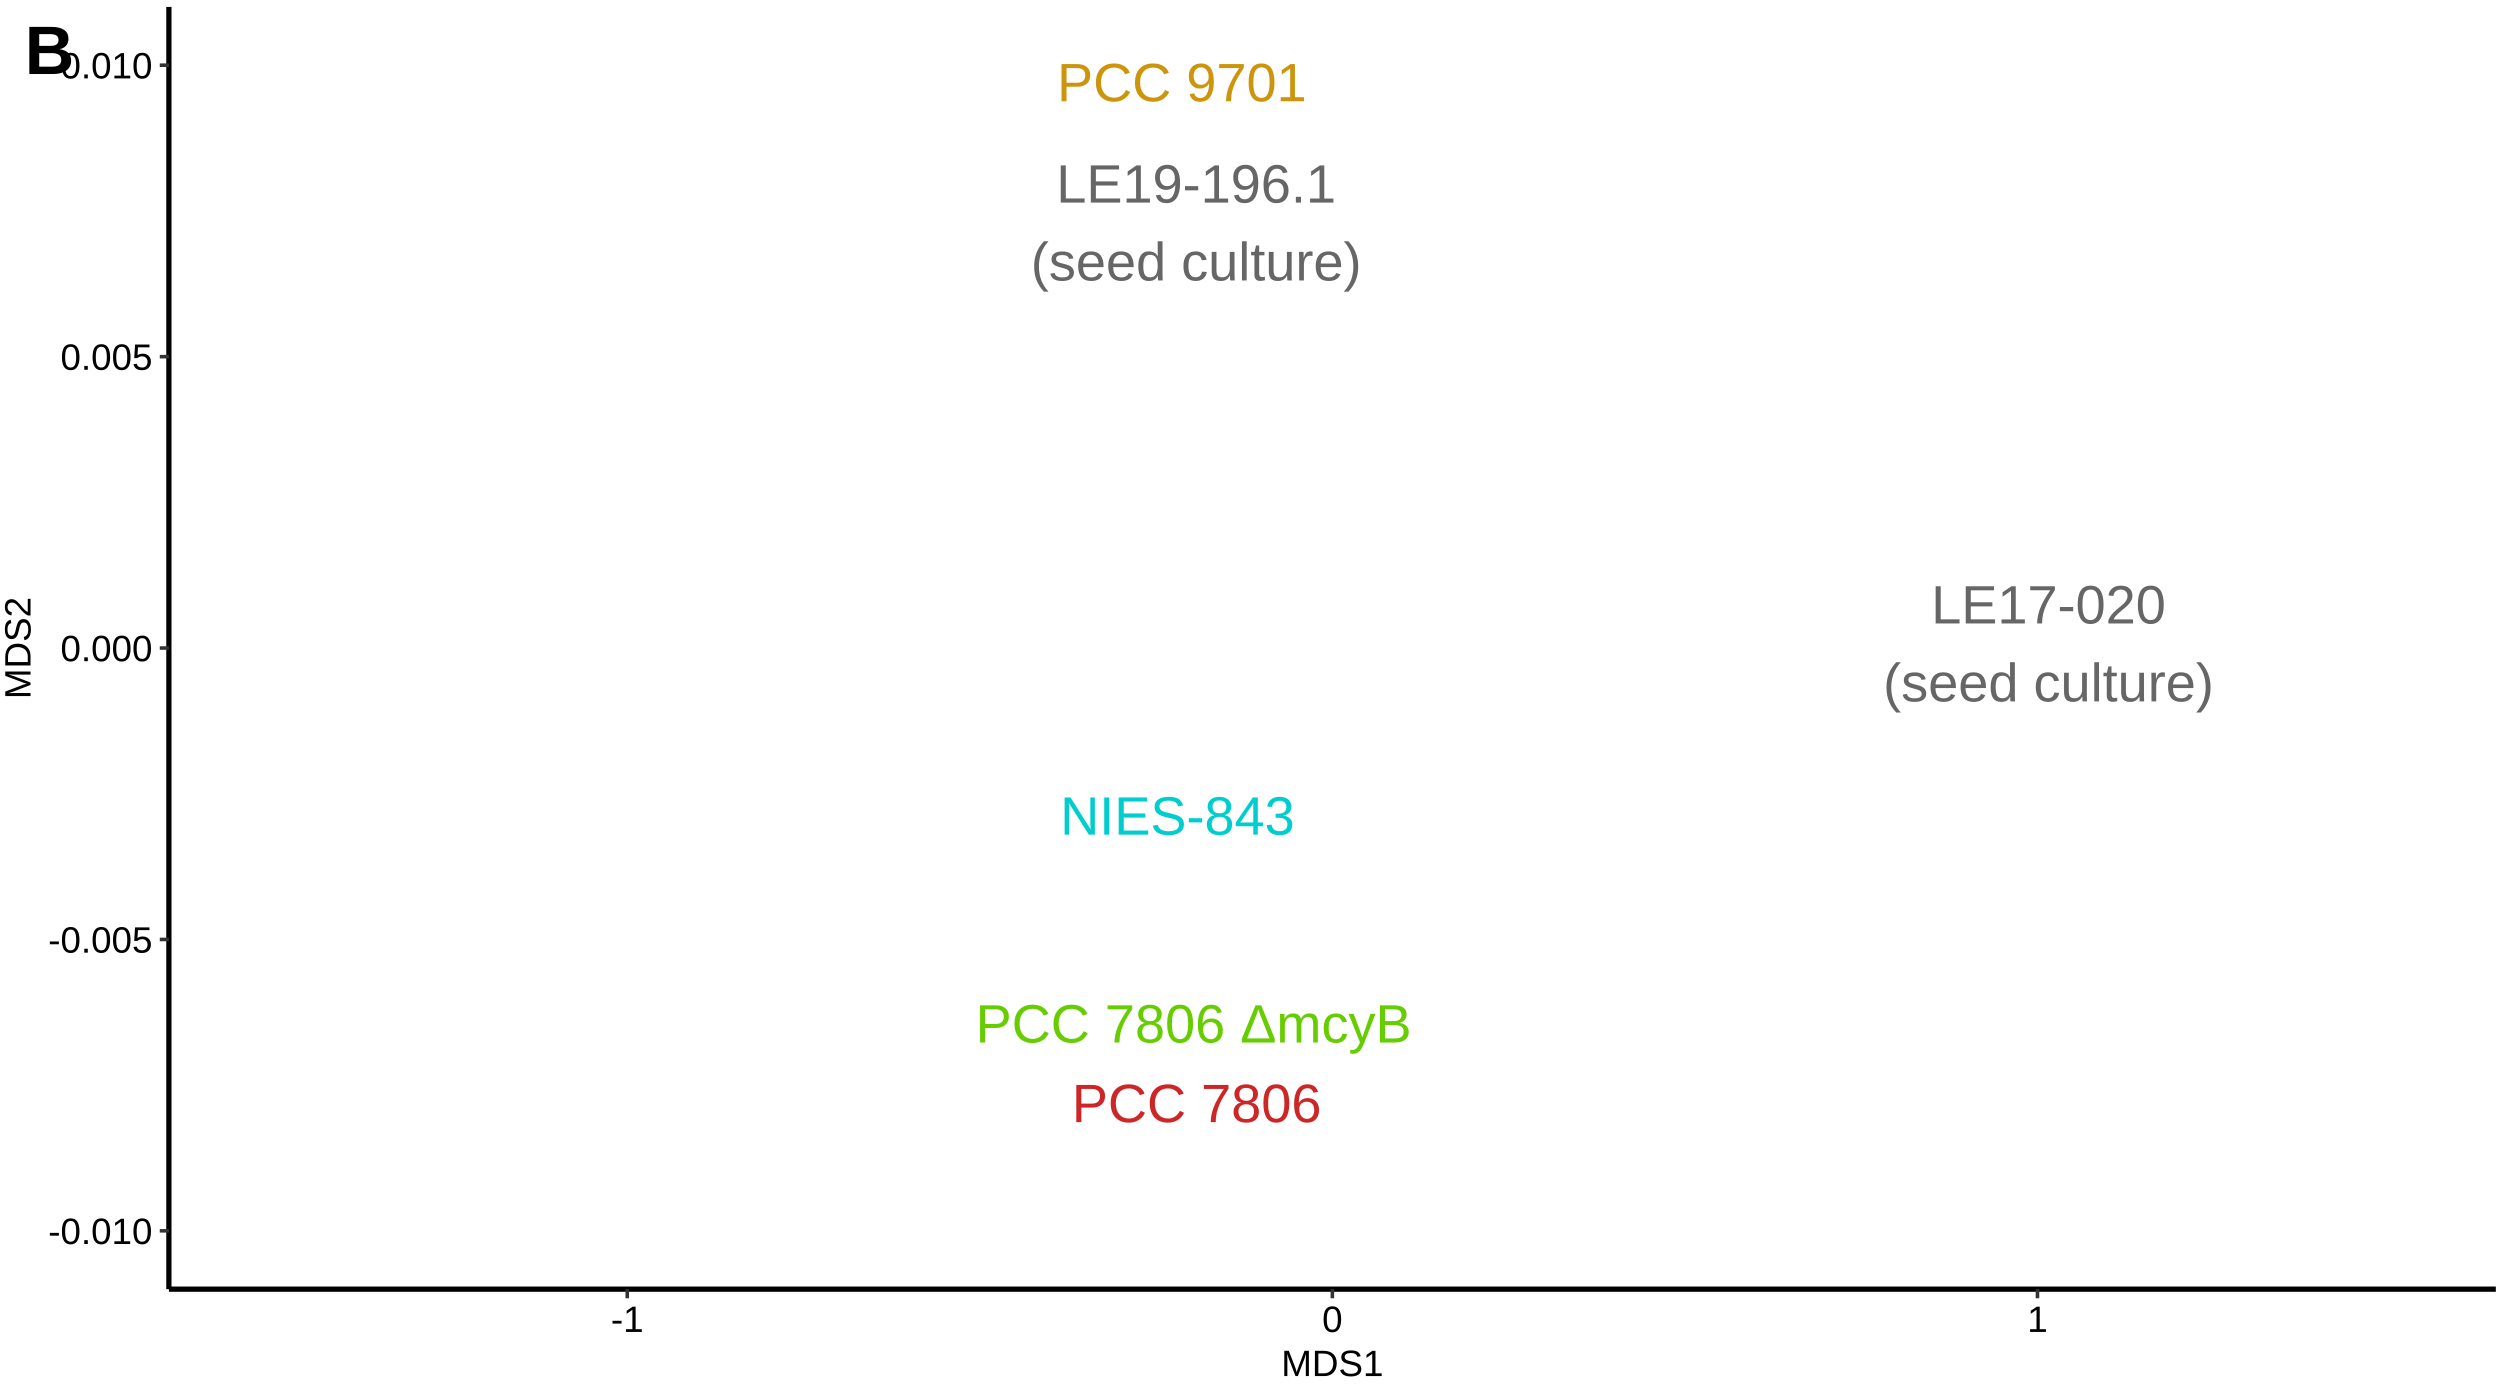
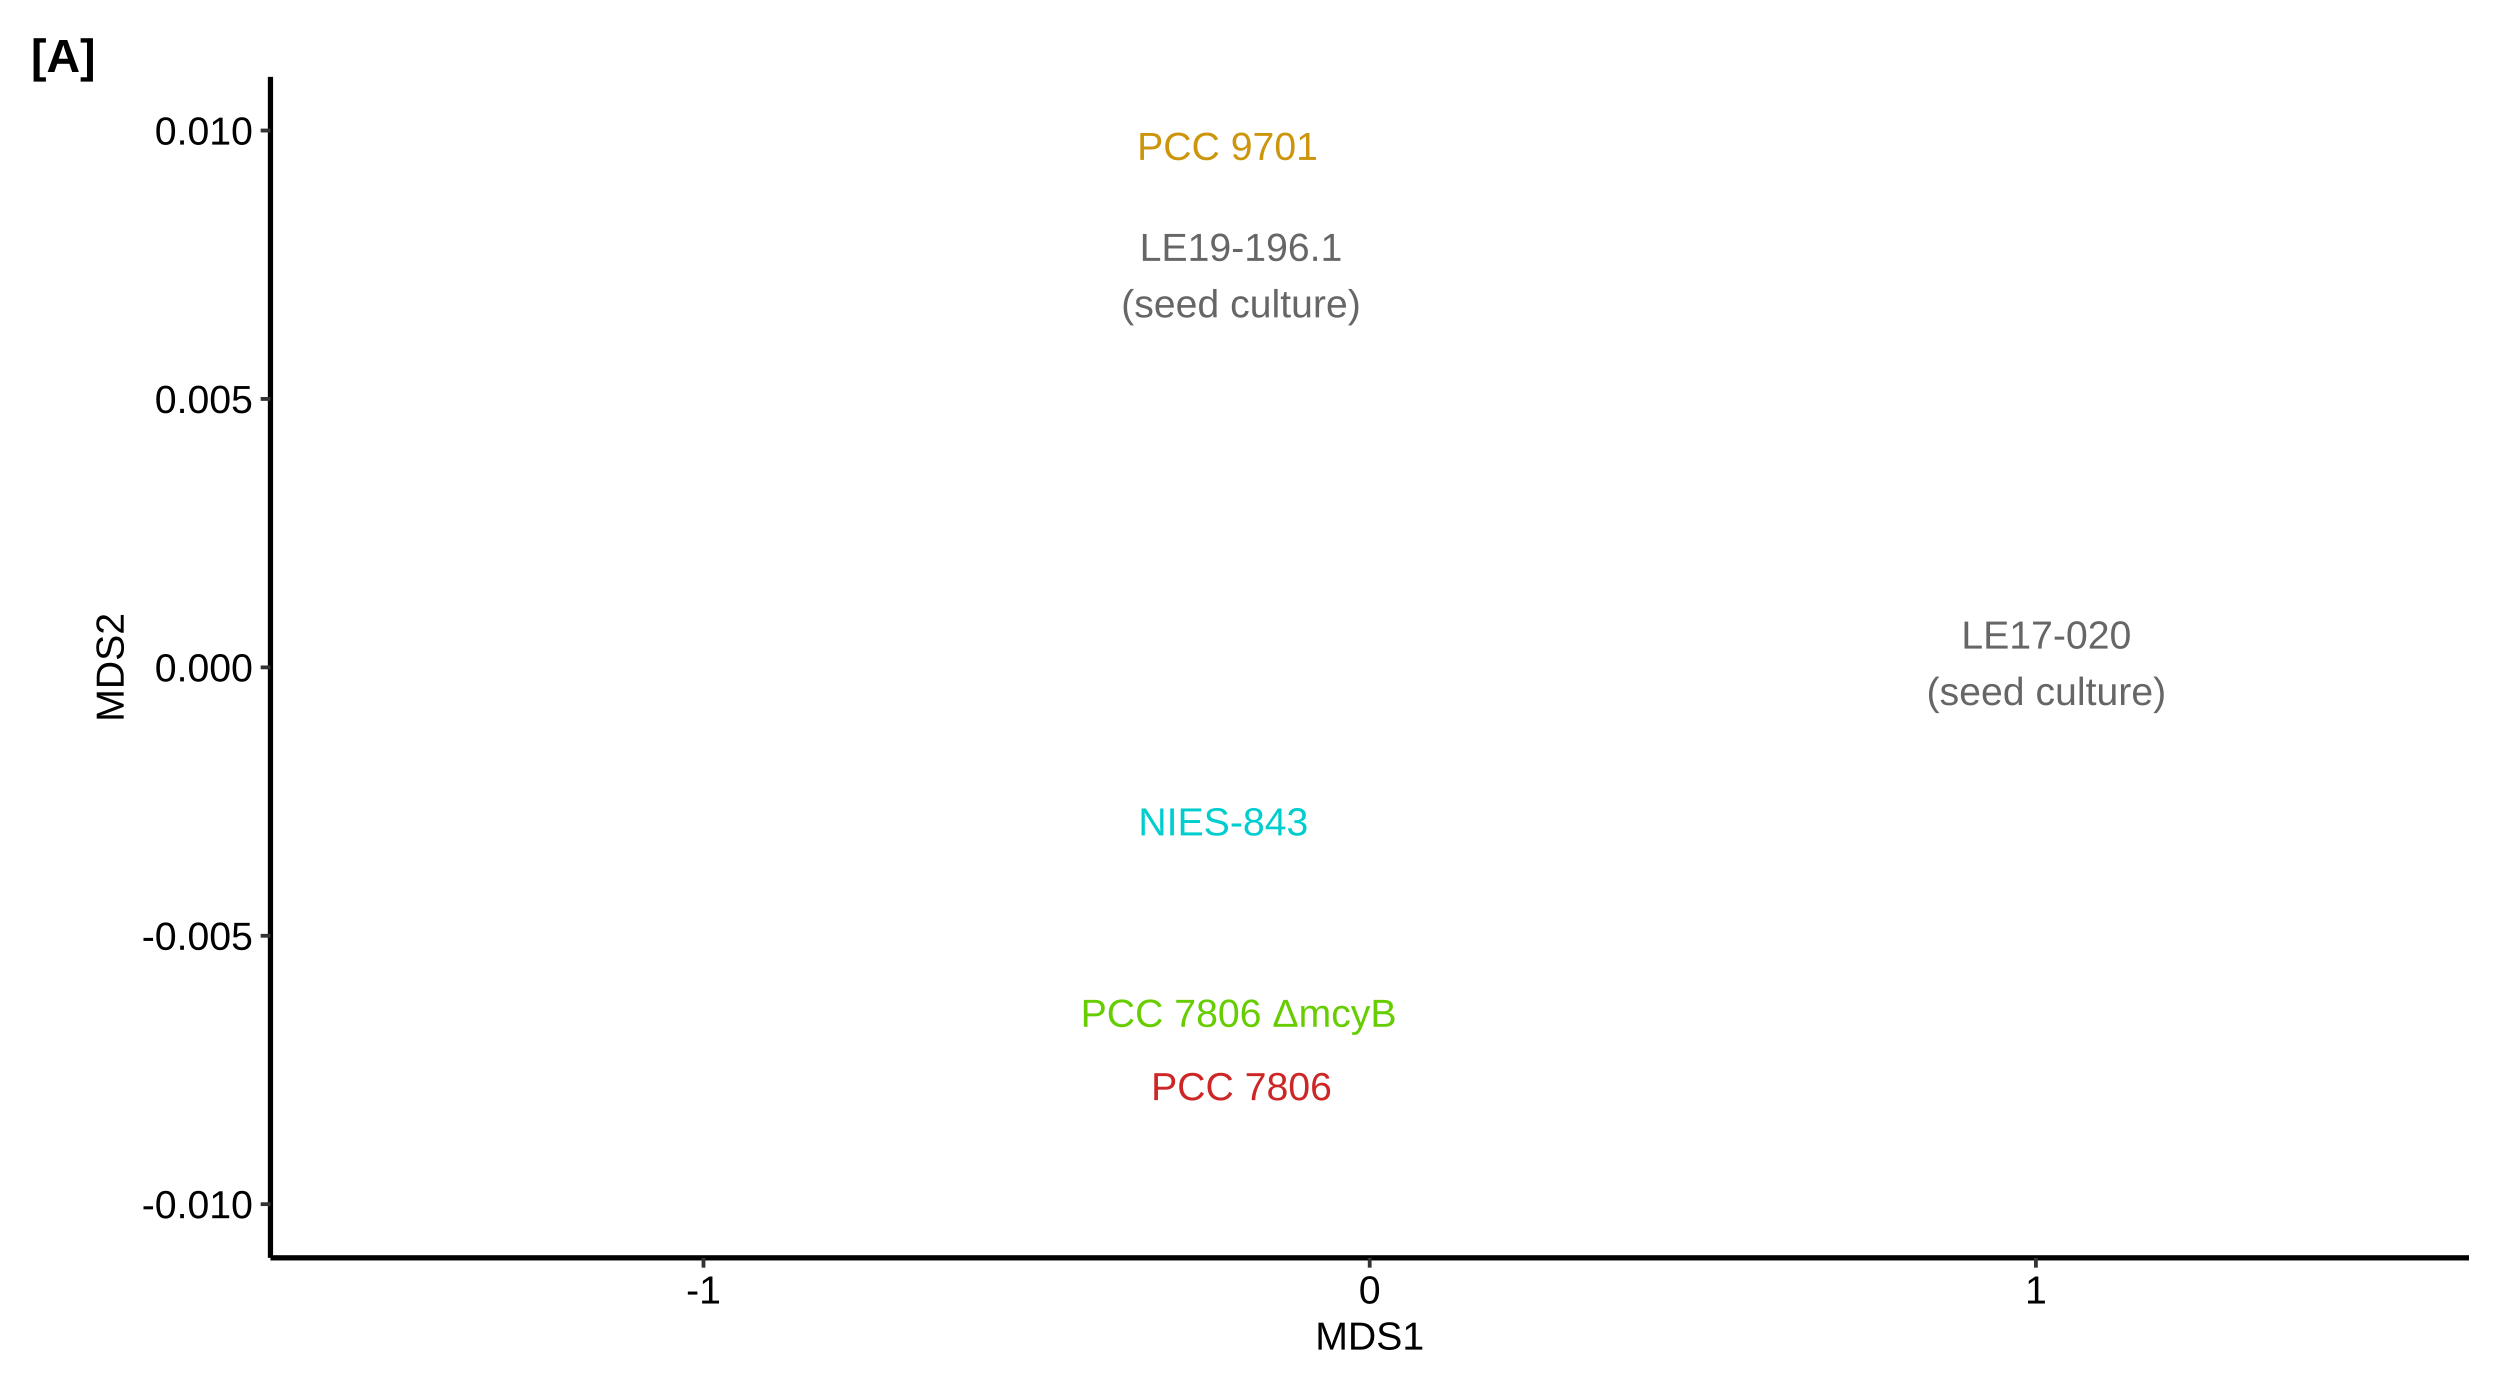
<svg xmlns="http://www.w3.org/2000/svg" class="svglite" width="510.24pt" height="283.46pt" viewBox="0 0 510.24 283.46">
  <defs>
    <style type="text/css">
    .svglite line, .svglite polyline, .svglite polygon, .svglite path, .svglite rect, .svglite circle {
      fill: none;
      stroke: #000000;
      stroke-linecap: round;
      stroke-linejoin: round;
      stroke-miterlimit: 10.00;
    }
    .svglite text {
      white-space: pre;
    }
  </style>
  </defs>
-   <rect width="100%" height="100%" style="stroke: none; fill: none;" />
+   <rect width="100%" height="100%" style="stroke: none; fill: #FFFFFF;" />
  <defs>
    <clipPath id="cpMC4wMHw1MTAuMjR8MC4wMHwyODMuNDY=">
      <rect x="0.00" y="0.00" width="510.24" height="283.46" />
    </clipPath>
  </defs>
  <g clip-path="url(#cpMC4wMHw1MTAuMjR8MC4wMHwyODMuNDY=)">
-     <rect x="0.00" y="0.00" width="510.24" height="283.46" style="stroke-width: 0.73; stroke: #FFFFFF; fill: #FFFFFF;" />
+     <rect x="0.00" y="0.00" width="510.24" height="283.46" style="stroke-width: 1.07; stroke: #FFFFFF; fill: #FFFFFF;" />
  </g>
  <defs>
-     <clipPath id="cpMzQuNDd8NTA5LjM5fDEuNDJ8MjYzLjEx">
-       <rect x="34.47" y="1.42" width="474.91" height="261.69" />
+     <clipPath id="cpNS40OHw1MDQuNzZ8NS40OHwyNzcuOTk=">
+       <rect x="5.48" y="5.48" width="499.28" height="272.51" />
    </clipPath>
  </defs>
-   <g clip-path="url(#cpMzQuNDd8NTA5LjM5fDEuNDJ8MjYzLjEx)">
-     <rect x="34.47" y="1.42" width="474.91" height="261.69" style="stroke-width: 0.73; stroke: none; fill: #FFFFFF;" />
-     <text x="243.61" y="212.77" text-anchor="middle" style="font-size: 11.04px;fill: #66CD00; font-family: &quot;Arial&quot;;" textLength="89.50px" lengthAdjust="spacingAndGlyphs">PCC 7806 ΔmcyB</text>
-     <text x="240.31" y="170.35" text-anchor="middle" style="font-size: 11.04px;fill: #00CDCD; font-family: &quot;Arial&quot;;" textLength="47.82px" lengthAdjust="spacingAndGlyphs">NIES-843</text>
-     <text x="241.21" y="20.67" text-anchor="middle" style="font-size: 11.04px;fill: #CD950C; font-family: &quot;Arial&quot;;" textLength="50.89px" lengthAdjust="spacingAndGlyphs">PCC 9701</text>
-     <text x="244.23" y="229.02" text-anchor="middle" style="font-size: 11.04px;fill: #CD2626; font-family: &quot;Arial&quot;;" textLength="50.89px" lengthAdjust="spacingAndGlyphs">PCC 7806</text>
-     <text x="244.13" y="41.35" text-anchor="middle" style="font-size: 11.04px;fill: #666666; font-family: &quot;Arial&quot;;" textLength="57.04px" lengthAdjust="spacingAndGlyphs">LE19-196.1</text>
-     <text x="244.13" y="57.24" text-anchor="middle" style="font-size: 11.04px;fill: #666666; font-family: &quot;Arial&quot;;" textLength="70.50px" lengthAdjust="spacingAndGlyphs"> (seed culture)</text>
-     <text x="418.09" y="127.25" text-anchor="middle" style="font-size: 11.04px;fill: #666666; font-family: &quot;Arial&quot;;" textLength="47.84px" lengthAdjust="spacingAndGlyphs">LE17-020</text>
-     <text x="418.09" y="143.15" text-anchor="middle" style="font-size: 11.04px;fill: #666666; font-family: &quot;Arial&quot;;" textLength="70.50px" lengthAdjust="spacingAndGlyphs"> (seed culture)</text>
+   <g clip-path="url(#cpNS40OHw1MDQuNzZ8NS40OHwyNzcuOTk=)">
+     <rect x="5.48" y="5.48" width="499.28" height="272.51" style="stroke-width: 0.78; stroke: #FFFFFF; fill: #FFFFFF;" />
  </g>
  <g clip-path="url(#cpMC4wMHw1MTAuMjR8MC4wMHwyODMuNDY=)">
-     <polyline points="34.47,263.11 34.47,1.42 " style="stroke-width: 1.07; stroke-linecap: butt;" />
-     <text x="31.11" y="253.90" text-anchor="end" style="font-size: 7.50px; font-family: &quot;Arial&quot;;" textLength="21.25px" lengthAdjust="spacingAndGlyphs">-0.010</text>
-     <text x="31.11" y="194.43" text-anchor="end" style="font-size: 7.50px; font-family: &quot;Arial&quot;;" textLength="21.25px" lengthAdjust="spacingAndGlyphs">-0.005</text>
-     <text x="31.11" y="134.95" text-anchor="end" style="font-size: 7.50px; font-family: &quot;Arial&quot;;" textLength="18.76px" lengthAdjust="spacingAndGlyphs">0.000</text>
-     <text x="31.11" y="75.48" text-anchor="end" style="font-size: 7.50px; font-family: &quot;Arial&quot;;" textLength="18.76px" lengthAdjust="spacingAndGlyphs">0.005</text>
-     <text x="31.11" y="16.00" text-anchor="end" style="font-size: 7.50px; font-family: &quot;Arial&quot;;" textLength="18.76px" lengthAdjust="spacingAndGlyphs">0.010</text>
-     <polyline points="32.61,251.21 34.47,251.21 " style="stroke-width: 0.73; stroke: #333333; stroke-linecap: butt;" />
-     <polyline points="32.61,191.74 34.47,191.74 " style="stroke-width: 0.73; stroke: #333333; stroke-linecap: butt;" />
-     <polyline points="32.61,132.26 34.47,132.26 " style="stroke-width: 0.73; stroke: #333333; stroke-linecap: butt;" />
-     <polyline points="32.61,72.79 34.47,72.79 " style="stroke-width: 0.73; stroke: #333333; stroke-linecap: butt;" />
-     <polyline points="32.61,13.31 34.47,13.31 " style="stroke-width: 0.73; stroke: #333333; stroke-linecap: butt;" />
-     <polyline points="34.47,263.11 509.39,263.11 " style="stroke-width: 1.07; stroke-linecap: butt;" />
-     <polyline points="128.02,264.97 128.02,263.11 " style="stroke-width: 0.73; stroke: #333333; stroke-linecap: butt;" />
-     <polyline points="271.93,264.97 271.93,263.11 " style="stroke-width: 0.73; stroke: #333333; stroke-linecap: butt;" />
-     <polyline points="415.84,264.97 415.84,263.11 " style="stroke-width: 0.73; stroke: #333333; stroke-linecap: butt;" />
-     <text x="128.02" y="271.85" text-anchor="middle" style="font-size: 7.50px; font-family: &quot;Arial&quot;;" textLength="6.67px" lengthAdjust="spacingAndGlyphs">-1</text>
-     <text x="271.93" y="271.85" text-anchor="middle" style="font-size: 7.50px; font-family: &quot;Arial&quot;;" textLength="4.17px" lengthAdjust="spacingAndGlyphs">0</text>
-     <text x="415.84" y="271.85" text-anchor="middle" style="font-size: 7.50px; font-family: &quot;Arial&quot;;" textLength="4.17px" lengthAdjust="spacingAndGlyphs">1</text>
-     <text x="271.93" y="280.85" text-anchor="middle" style="font-size: 7.50px; font-family: &quot;Arial&quot;;" textLength="20.84px" lengthAdjust="spacingAndGlyphs">MDS1</text>
-     <text transform="translate(6.23,132.26) rotate(-90)" text-anchor="middle" style="font-size: 7.50px; font-family: &quot;Arial&quot;;" textLength="20.84px" lengthAdjust="spacingAndGlyphs">MDS2</text>
-     <text x="5.05" y="15.11" style="font-size: 14.00px; font-weight: bold; font-family: &quot;Arial&quot;;" textLength="10.11px" lengthAdjust="spacingAndGlyphs">B</text>
+ </g>
+   <defs>
+     <clipPath id="cpNTUuMjB8NTAzLjkxfDE1LjY5fDI1Ni43Mg==">
+       <rect x="55.20" y="15.69" width="448.71" height="241.04" />
+     </clipPath>
+   </defs>
+   <g clip-path="url(#cpNTUuMjB8NTAzLjkxfDE1LjY5fDI1Ni43Mg==)">
+     <rect x="55.20" y="15.69" width="448.71" height="241.04" style="stroke-width: 0.78; stroke: none; fill: #FFFFFF;" />
+     <text x="252.79" y="209.57" text-anchor="middle" style="font-size: 8.00px;fill: #66CD00; font-family: &quot;Arial&quot;;" textLength="63.94px" lengthAdjust="spacingAndGlyphs">PCC 7806 ΔmcyB</text>
+     <text x="249.67" y="170.50" text-anchor="middle" style="font-size: 8.00px;fill: #00CDCD; font-family: &quot;Arial&quot;;" textLength="34.62px" lengthAdjust="spacingAndGlyphs">NIES-843</text>
+     <text x="250.53" y="32.64" text-anchor="middle" style="font-size: 8.00px;fill: #CD950C; font-family: &quot;Arial&quot;;" textLength="36.85px" lengthAdjust="spacingAndGlyphs">PCC 9701</text>
+     <text x="253.38" y="224.54" text-anchor="middle" style="font-size: 8.00px;fill: #CD2626; font-family: &quot;Arial&quot;;" textLength="36.85px" lengthAdjust="spacingAndGlyphs">PCC 7806</text>
+     <text x="253.28" y="53.24" text-anchor="middle" style="font-size: 8.00px;fill: #666666; font-family: &quot;Arial&quot;;" textLength="41.30px" lengthAdjust="spacingAndGlyphs">LE19-196.1</text>
+     <text x="253.28" y="64.76" text-anchor="middle" style="font-size: 8.00px;fill: #666666; font-family: &quot;Arial&quot;;" textLength="51.04px" lengthAdjust="spacingAndGlyphs"> (seed culture)</text>
+     <text x="417.65" y="132.37" text-anchor="middle" style="font-size: 8.00px;fill: #666666; font-family: &quot;Arial&quot;;" textLength="34.64px" lengthAdjust="spacingAndGlyphs">LE17-020</text>
+     <text x="417.65" y="143.89" text-anchor="middle" style="font-size: 8.00px;fill: #666666; font-family: &quot;Arial&quot;;" textLength="51.04px" lengthAdjust="spacingAndGlyphs"> (seed culture)</text>
+   </g>
+   <g clip-path="url(#cpMC4wMHw1MTAuMjR8MC4wMHwyODMuNDY=)">
+     <polyline points="55.20,256.72 55.20,15.69 " style="stroke-width: 1.07; stroke-linecap: butt;" />
+     <text x="51.61" y="248.63" text-anchor="end" style="font-size: 8.00px; font-family: &quot;Arial&quot;;" textLength="22.69px" lengthAdjust="spacingAndGlyphs">-0.010</text>
+     <text x="51.61" y="193.85" text-anchor="end" style="font-size: 8.00px; font-family: &quot;Arial&quot;;" textLength="22.69px" lengthAdjust="spacingAndGlyphs">-0.005</text>
+     <text x="51.61" y="139.07" text-anchor="end" style="font-size: 8.00px; font-family: &quot;Arial&quot;;" textLength="20.02px" lengthAdjust="spacingAndGlyphs">0.000</text>
+     <text x="51.61" y="84.29" text-anchor="end" style="font-size: 8.00px; font-family: &quot;Arial&quot;;" textLength="20.02px" lengthAdjust="spacingAndGlyphs">0.005</text>
+     <text x="51.61" y="29.51" text-anchor="end" style="font-size: 8.00px; font-family: &quot;Arial&quot;;" textLength="20.02px" lengthAdjust="spacingAndGlyphs">0.010</text>
+     <polyline points="53.20,245.77 55.20,245.77 " style="stroke-width: 0.78; stroke: #333333; stroke-linecap: butt;" />
+     <polyline points="53.20,190.99 55.20,190.99 " style="stroke-width: 0.78; stroke: #333333; stroke-linecap: butt;" />
+     <polyline points="53.20,136.21 55.20,136.21 " style="stroke-width: 0.78; stroke: #333333; stroke-linecap: butt;" />
+     <polyline points="53.20,81.42 55.20,81.42 " style="stroke-width: 0.78; stroke: #333333; stroke-linecap: butt;" />
+     <polyline points="53.20,26.64 55.20,26.64 " style="stroke-width: 0.78; stroke: #333333; stroke-linecap: butt;" />
+     <polyline points="55.20,256.72 503.91,256.72 " style="stroke-width: 1.07; stroke-linecap: butt;" />
+     <polyline points="143.58,258.72 143.58,256.72 " style="stroke-width: 0.78; stroke: #333333; stroke-linecap: butt;" />
+     <polyline points="279.55,258.72 279.55,256.72 " style="stroke-width: 0.78; stroke: #333333; stroke-linecap: butt;" />
+     <polyline points="415.52,258.72 415.52,256.72 " style="stroke-width: 0.78; stroke: #333333; stroke-linecap: butt;" />
+     <text x="143.58" y="266.04" text-anchor="middle" style="font-size: 8.00px; font-family: &quot;Arial&quot;;" textLength="7.11px" lengthAdjust="spacingAndGlyphs">-1</text>
+     <text x="279.55" y="266.04" text-anchor="middle" style="font-size: 8.00px; font-family: &quot;Arial&quot;;" textLength="4.45px" lengthAdjust="spacingAndGlyphs">0</text>
+     <text x="415.52" y="266.04" text-anchor="middle" style="font-size: 8.00px; font-family: &quot;Arial&quot;;" textLength="4.45px" lengthAdjust="spacingAndGlyphs">1</text>
+     <text x="279.55" y="275.45" text-anchor="middle" style="font-size: 8.00px; font-family: &quot;Arial&quot;;" textLength="22.22px" lengthAdjust="spacingAndGlyphs">MDS1</text>
+     <text transform="translate(25.24,136.21) rotate(-90)" text-anchor="middle" style="font-size: 8.00px; font-family: &quot;Arial&quot;;" textLength="22.22px" lengthAdjust="spacingAndGlyphs">MDS2</text>
+     <text x="12.92" y="14.69" text-anchor="middle" style="font-size: 9.50px; font-weight: bold; font-family: &quot;Arial&quot;;" textLength="13.18px" lengthAdjust="spacingAndGlyphs">[A]</text>
  </g>
</svg>
